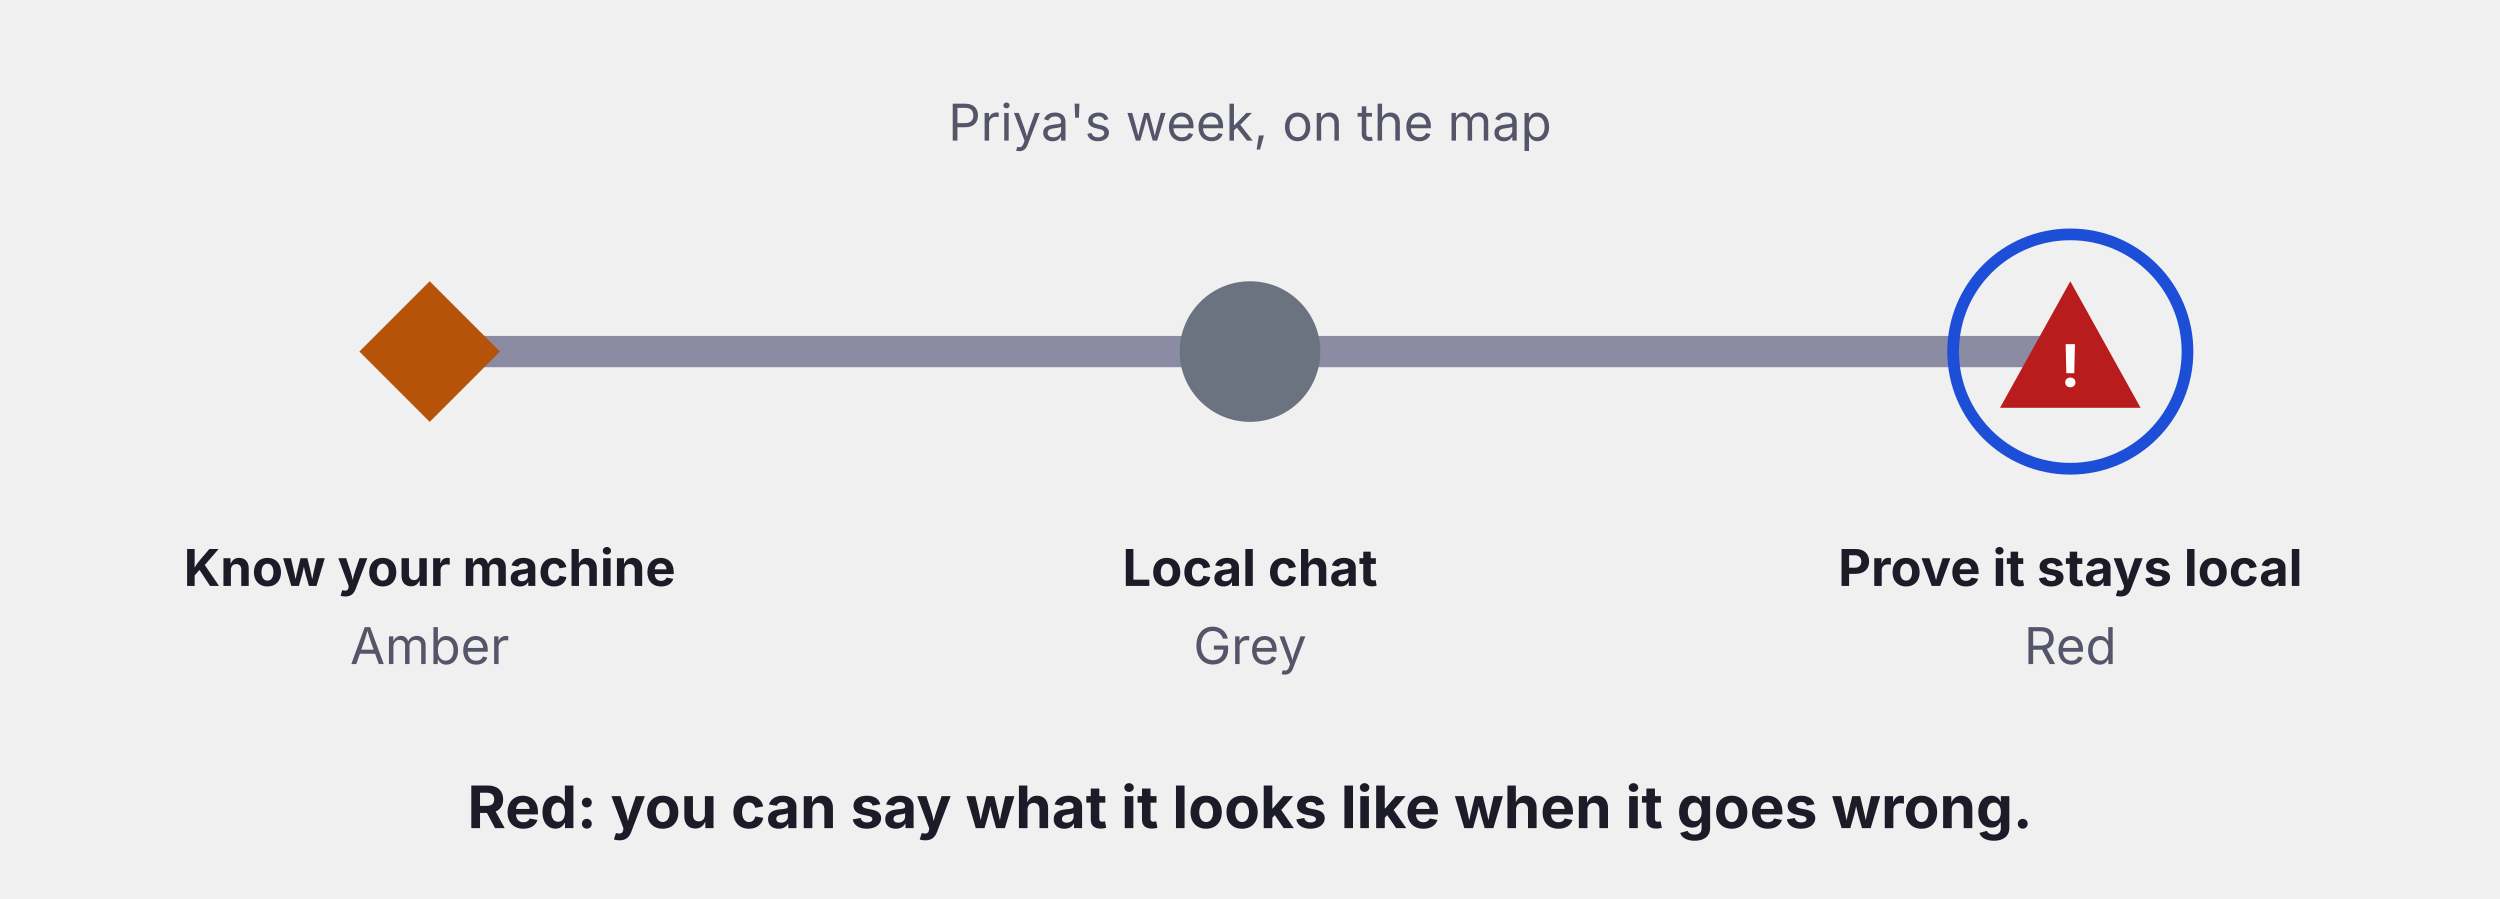
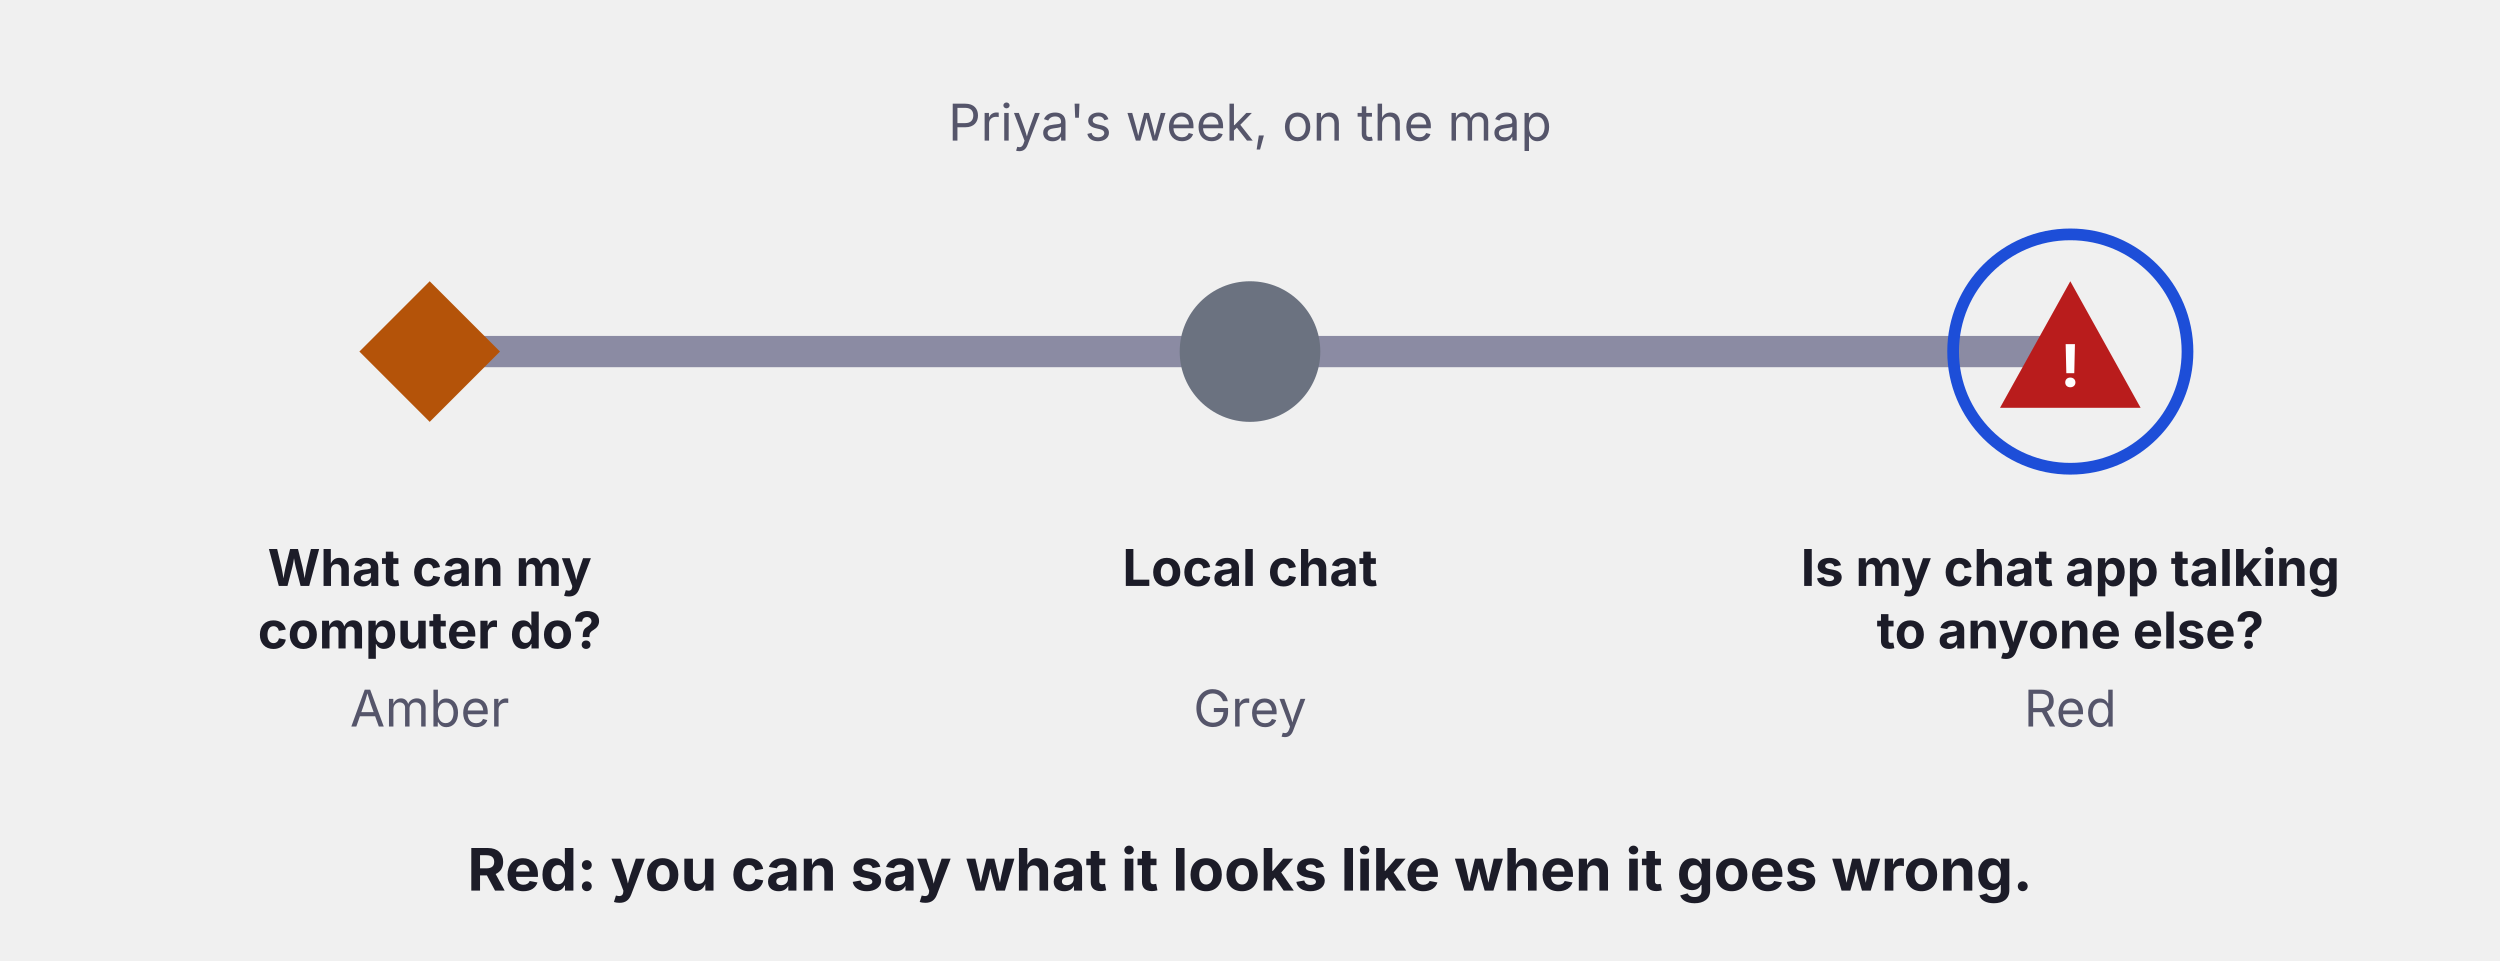
- <svg xmlns="http://www.w3.org/2000/svg" viewBox="0 0 640 230" width="640" height="230" font-family="system-ui, -apple-system, Segoe UI, sans-serif" class="fig" data-figure="three-stations">
+ <svg xmlns="http://www.w3.org/2000/svg" viewBox="0 0 640 246" width="640" height="246" font-family="system-ui, -apple-system, Segoe UI, sans-serif" class="fig" data-figure="three-stations">
  <line x1="110" y1="90" x2="530" y2="90" class="fig-line-stroke" stroke="#8b8ba3" stroke-width="8" stroke-linecap="round" />
  <polygon points="110,72 128,90 110,108 92,90" class="fig-crit coach-crit--amber" fill="#b45309" data-station="machine" />
-   <text x="110" y="150" font-size="13" text-anchor="middle" class="fig-ink" fill="#1c1c28" font-weight="bold">Know your machine</text>
-   <text x="110" y="170" font-size="13" text-anchor="middle" class="fig-muted" fill="#55556a">Amber</text>
+   <text x="110" y="150" font-size="13" text-anchor="middle" class="fig-ink" fill="#1c1c28" font-weight="bold">What can my</text>
+   <text x="110" y="166" font-size="13" text-anchor="middle" class="fig-ink" fill="#1c1c28" font-weight="bold">computer do?</text>
+   <text x="110" y="186" font-size="13" text-anchor="middle" class="fig-muted" fill="#55556a">Amber</text>
  <circle cx="320" cy="90" r="18" class="fig-crit coach-crit--grey" fill="#6b7280" data-station="localchat" />
  <text x="320" y="150" font-size="13" text-anchor="middle" class="fig-ink" fill="#1c1c28" font-weight="bold">Local chat</text>
-   <text x="320" y="170" font-size="13" text-anchor="middle" class="fig-muted" fill="#55556a">Grey</text>
+   <text x="320" y="186" font-size="13" text-anchor="middle" class="fig-muted" fill="#55556a">Grey</text>
  <circle cx="530" cy="90" r="30" class="fig-accent-stroke" fill="none" stroke="#1d4ed8" stroke-width="3" />
  <polygon points="530,72 548,104.4 512,104.4" class="fig-crit coach-crit--red" fill="#b91c1c" data-station="prove" />
  <text x="530" y="99" font-size="15" text-anchor="middle" class="fig-on-crit" fill="#ffffff" font-weight="bold">!</text>
-   <text x="530" y="150" font-size="13" text-anchor="middle" class="fig-ink" fill="#1c1c28" font-weight="bold">Prove it stays local</text>
-   <text x="530" y="170" font-size="13" text-anchor="middle" class="fig-muted" fill="#55556a">Red</text>
-   <text x="320" y="212" font-size="15" text-anchor="middle" class="fig-ink fig-result" fill="#1c1c28" font-weight="bold">Red: you can say what it looks like when it goes wrong.</text>
+   <text x="530" y="150" font-size="13" text-anchor="middle" class="fig-ink" fill="#1c1c28" font-weight="bold">Is my chat app talking</text>
+   <text x="530" y="166" font-size="13" text-anchor="middle" class="fig-ink" fill="#1c1c28" font-weight="bold">to anyone else?</text>
+   <text x="530" y="186" font-size="13" text-anchor="middle" class="fig-muted" fill="#55556a">Red</text>
+   <text x="320" y="228" font-size="15" text-anchor="middle" class="fig-ink fig-result" fill="#1c1c28" font-weight="bold">Red: you can say what it looks like when it goes wrong.</text>
  <text x="320" y="36" font-size="13" text-anchor="middle" class="fig-muted" fill="#55556a">Priya's week, on the map</text>
</svg>
